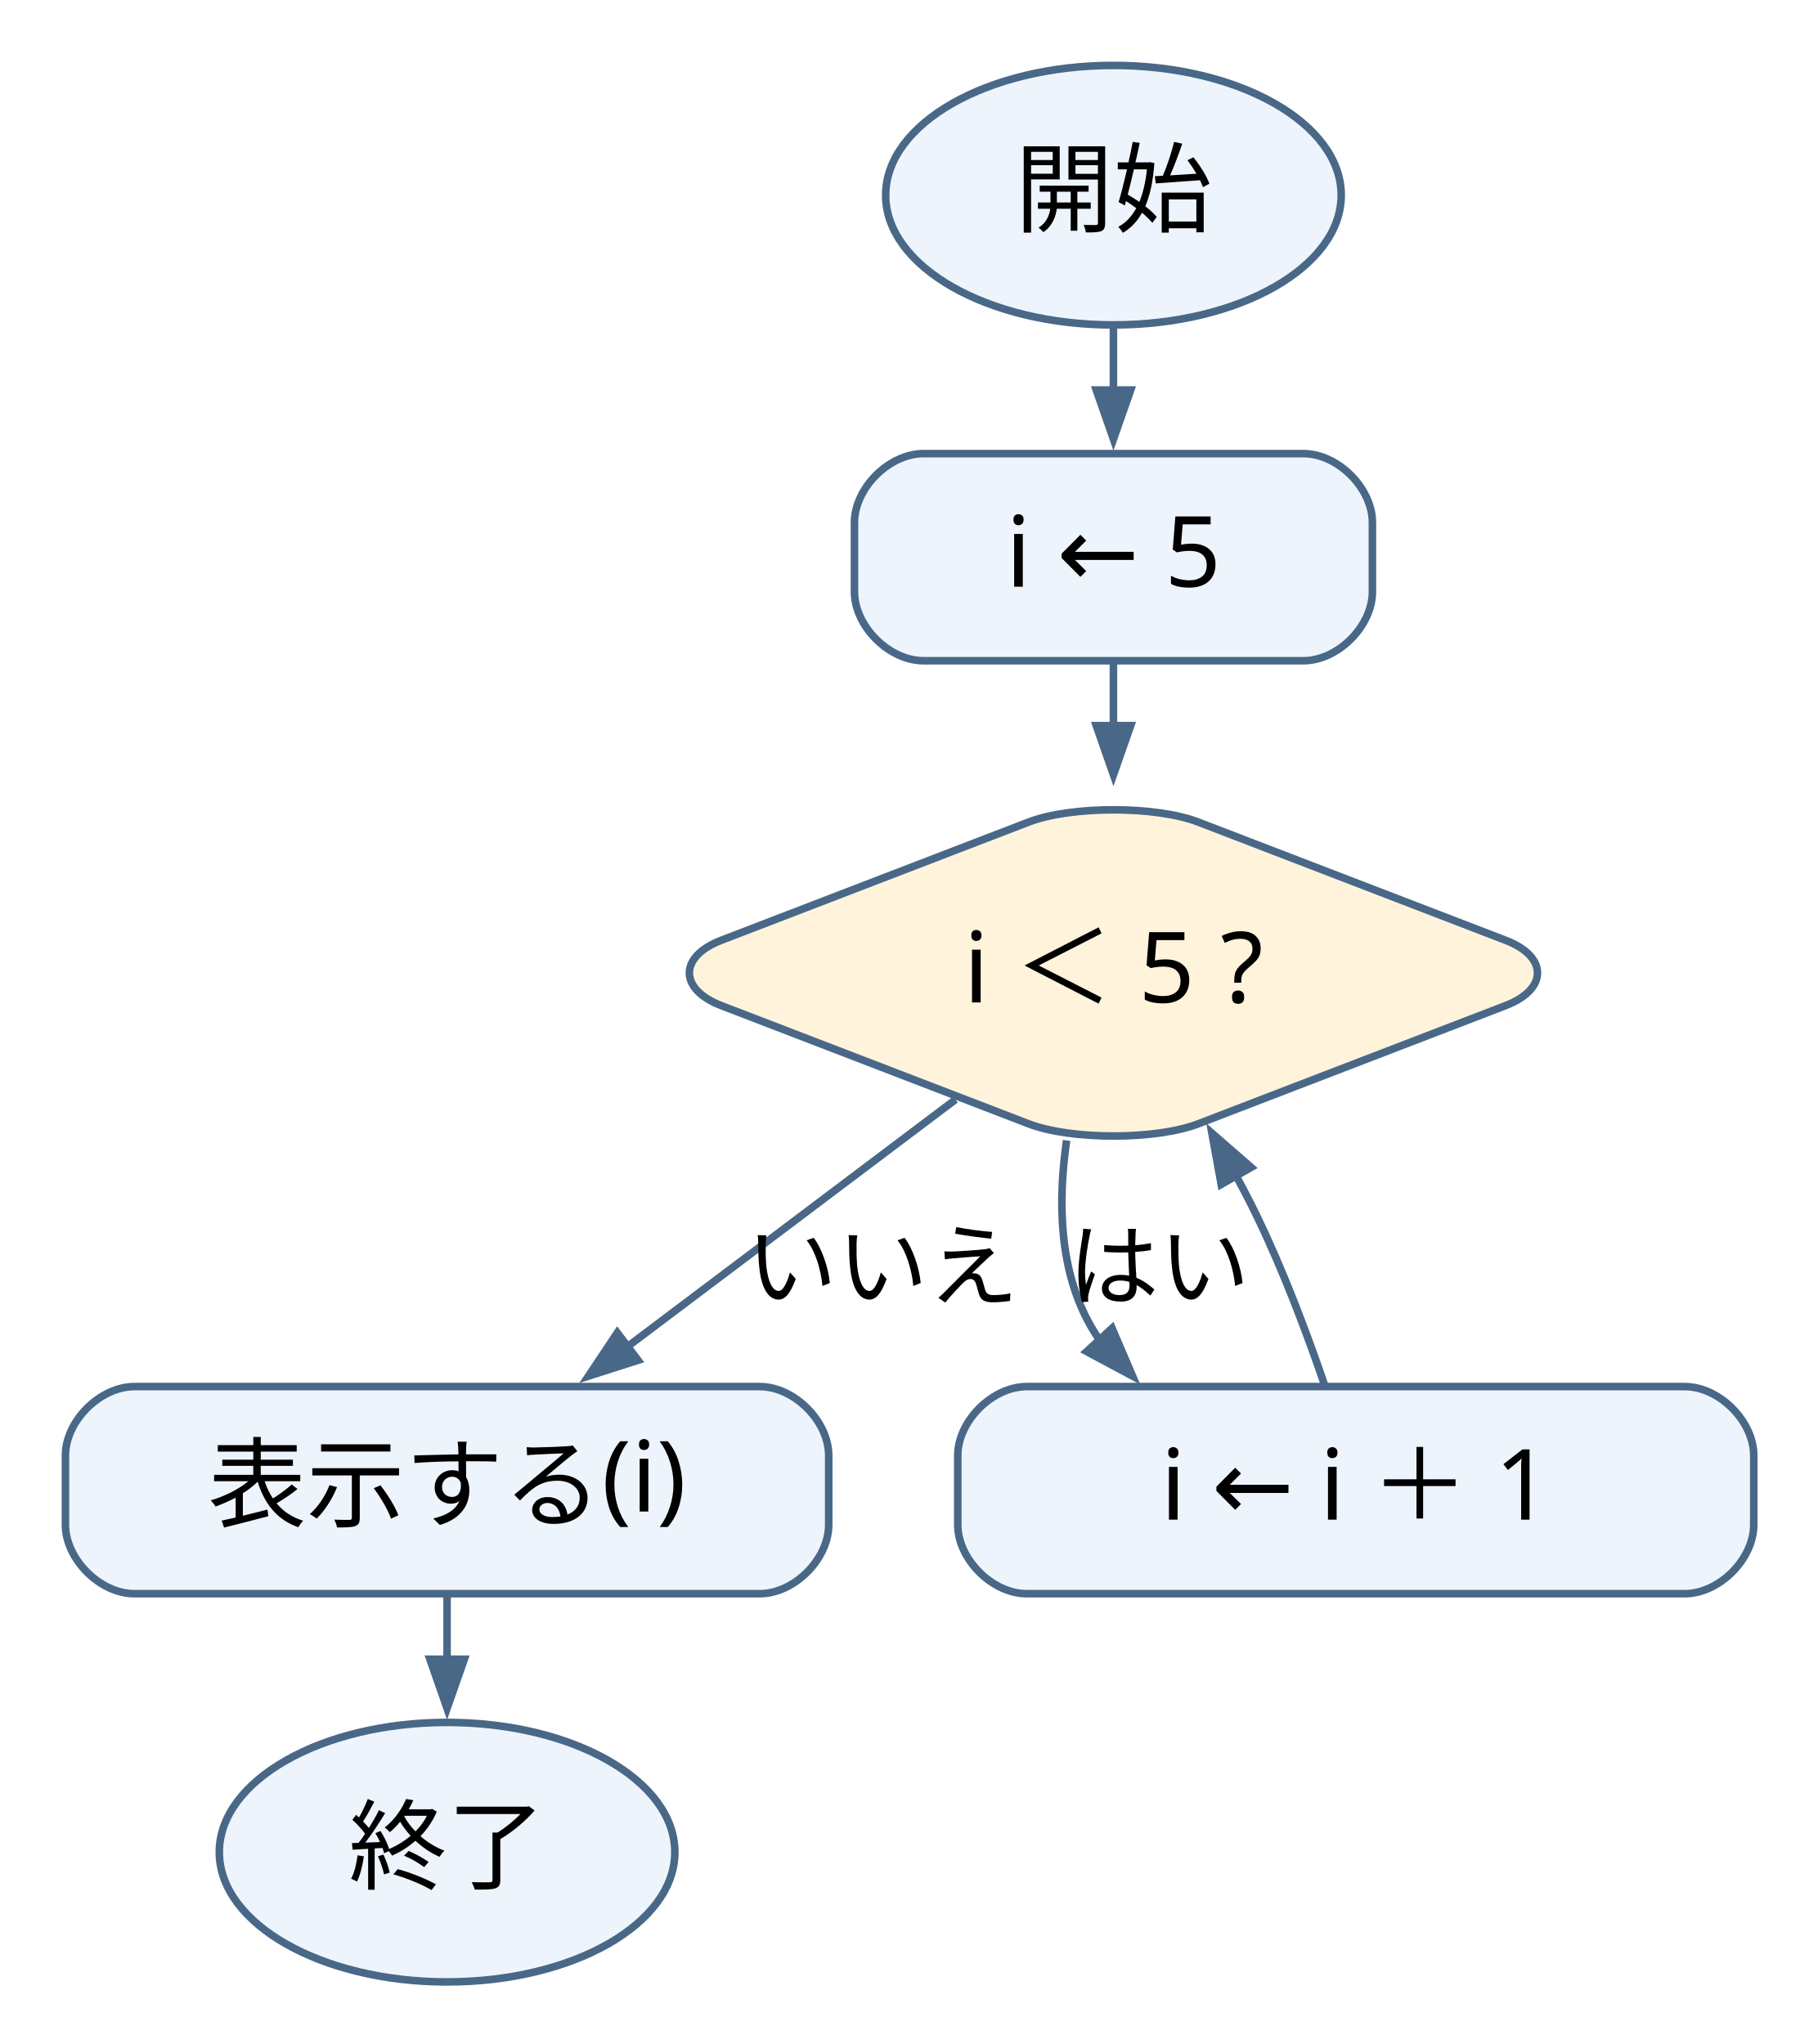
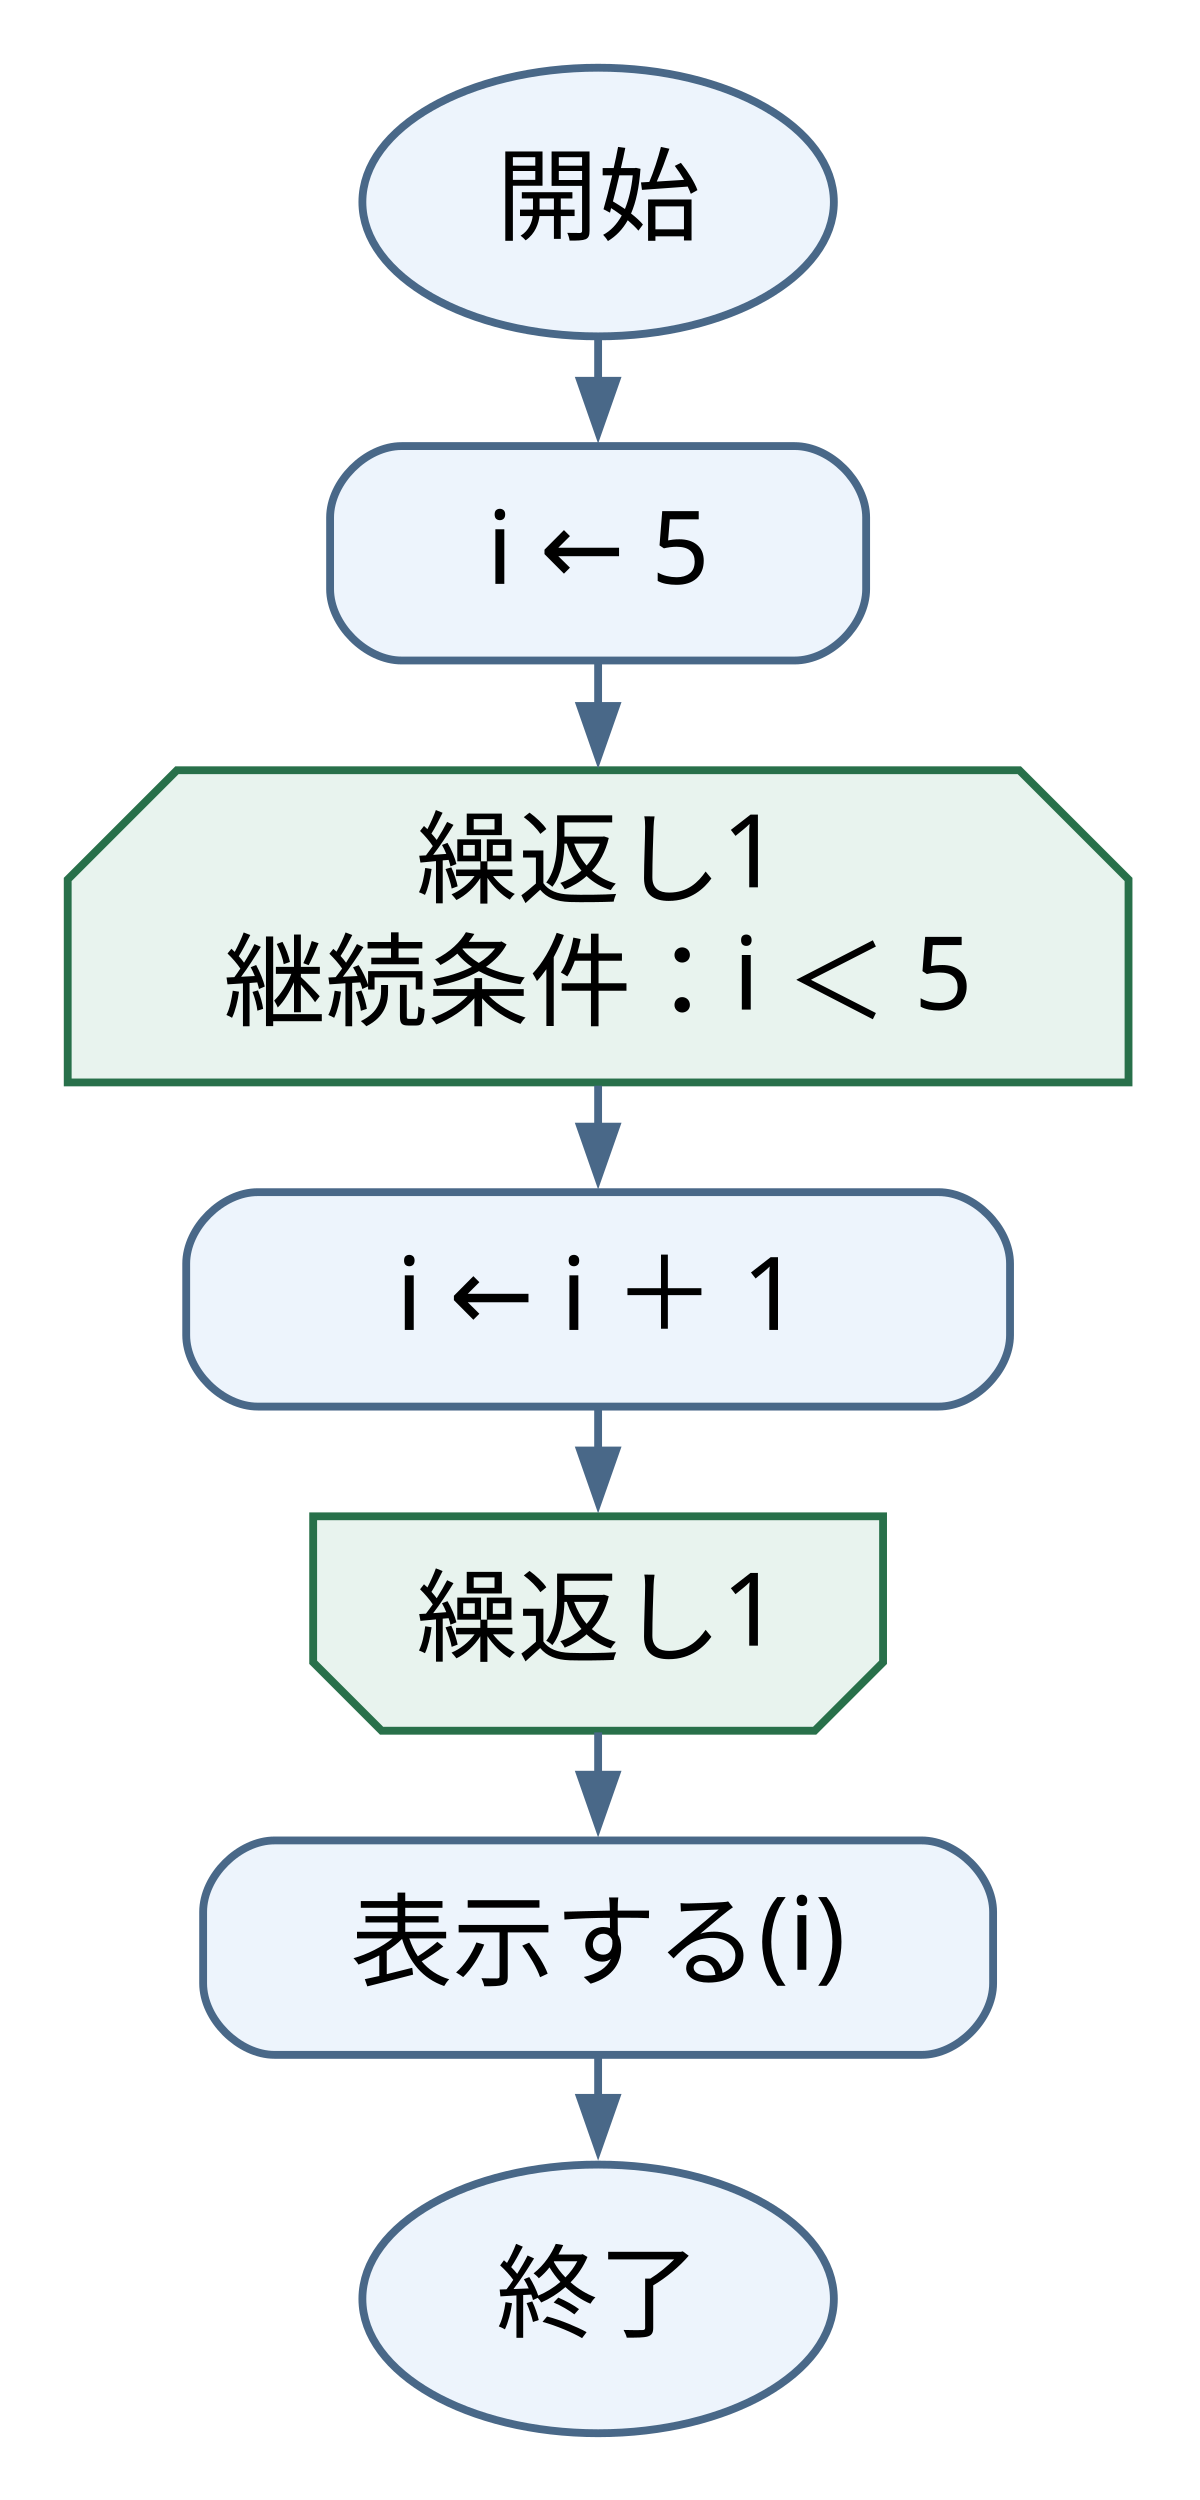
- <svg xmlns="http://www.w3.org/2000/svg" width="240pt" height="270pt" viewBox="0.00 0.00 240.00 270.00">
-   <g id="graph0" class="graph" transform="scale(1 1) rotate(0) translate(8.64 261.8)">
+ <svg xmlns="http://www.w3.org/2000/svg" width="153pt" height="319pt" viewBox="0.00 0.00 153.00 319.00">
+   <g id="graph0" class="graph" transform="scale(1 1) rotate(0) translate(8.64 310.48)">
    <g id="node1" class="node">
-       <ellipse fill="#edf4fc" stroke="#496888" cx="50.4" cy="-17.14" rx="30.08" ry="17.14" />
-       <text xml:space="preserve" text-anchor="middle" x="50.4" y="-13.24" font-family="Meiryo" font-size="13.00">終了</text>
+       <ellipse fill="#edf4fc" stroke="#496888" cx="67.68" cy="-17.14" rx="30.08" ry="17.14" />
+       <text xml:space="preserve" text-anchor="middle" x="67.68" y="-13.24" font-family="Meiryo" font-size="13.00">終了</text>
    </g>
    <g id="node2" class="node">
-       <path fill="#edf4fc" stroke="#496888" d="M91.68,-78.64C91.68,-78.64 9.12,-78.64 9.12,-78.64 4.56,-78.64 0,-74.08 0,-69.52 0,-69.52 0,-60.4 0,-60.4 0,-55.84 4.56,-51.28 9.12,-51.28 9.12,-51.28 91.68,-51.28 91.68,-51.28 96.24,-51.28 100.8,-55.84 100.8,-60.4 100.8,-60.4 100.8,-69.52 100.8,-69.52 100.8,-74.08 96.24,-78.64 91.68,-78.64" />
-       <text xml:space="preserve" text-anchor="middle" x="50.4" y="-61.06" font-family="Meiryo" font-size="13.00">表示する(i)</text>
+       <path fill="#edf4fc" stroke="#496888" d="M108.96,-75.64C108.96,-75.64 26.4,-75.64 26.4,-75.64 21.84,-75.64 17.28,-71.08 17.28,-66.52 17.28,-66.52 17.28,-57.4 17.28,-57.4 17.28,-52.84 21.84,-48.28 26.4,-48.28 26.4,-48.28 108.96,-48.28 108.96,-48.28 113.52,-48.28 118.08,-52.84 118.08,-57.4 118.08,-57.4 118.08,-66.52 118.08,-66.52 118.08,-71.08 113.52,-75.64 108.96,-75.64" />
+       <text xml:space="preserve" text-anchor="middle" x="67.68" y="-58.06" font-family="Meiryo" font-size="13.00">表示する(i)</text>
    </g>
    <g id="edge1" class="edge">
-       <path fill="none" stroke="#496888" d="M50.4,-50.95C50.4,-48.25 50.4,-45.33 50.4,-42.37" />
-       <polygon fill="#496888" stroke="#496888" points="52.68,-42.63 50.4,-36.13 48.13,-42.63 52.68,-42.63" />
+       <path fill="none" stroke="#496888" d="M67.68,-47.88C67.68,-46.2 67.68,-44.44 67.68,-42.65" />
+       <polygon fill="#496888" stroke="#496888" points="69.96,-42.79 67.68,-36.29 65.41,-42.79 69.96,-42.79" />
    </g>
-     <g id="node3" class="node">
-       <path fill="#fff3db" stroke="#496888" d="M127.2,-153.21C127.2,-153.21 86.6,-137.59 86.6,-137.59 81,-135.44 81,-131.13 86.6,-128.97 86.6,-128.97 127.2,-113.35 127.2,-113.35 132.8,-111.2 144,-111.2 149.6,-113.35 149.6,-113.35 190.2,-128.97 190.2,-128.97 195.8,-131.13 195.8,-135.44 190.2,-137.59 190.2,-137.59 149.6,-153.21 149.6,-153.21 144,-155.37 132.8,-155.37 127.2,-153.21" />
-       <text xml:space="preserve" text-anchor="middle" x="138.4" y="-129.38" font-family="Meiryo" font-size="13.00">i ＜ 5 ?</text>
+     <g id="node3" class="node loopend">
+       <polygon fill="#e8f3ee" stroke="#28704a" points="31.32,-117.00 104.04,-117.00 104.04,-98.37 95.31,-89.64 40.05,-89.64 31.32,-98.37" />
+       <text xml:space="preserve" text-anchor="middle" x="67.68" y="-99.42" font-family="Meiryo" font-size="13.00">繰返し1</text>
+     </g>
+     <g id="edge2" class="edge">
+       <path fill="none" stroke="#496888" d="M67.68,-89.43C67.68,-87.68 67.68,-85.85 67.68,-84.01" />
+       <polygon fill="#496888" stroke="#496888" points="69.96,-84.03 67.68,-77.53 65.41,-84.03 69.96,-84.03" />
+     </g>
+     <g id="node4" class="node">
+       <path fill="#edf4fc" stroke="#496888" d="M111.12,-158.36C111.12,-158.36 24.24,-158.36 24.24,-158.36 19.68,-158.36 15.12,-153.8 15.12,-149.24 15.12,-149.24 15.12,-140.12 15.12,-140.12 15.12,-135.56 19.68,-131 24.24,-131 24.24,-131 111.12,-131 111.12,-131 115.68,-131 120.24,-135.56 120.24,-140.12 120.24,-140.12 120.24,-149.24 120.24,-149.24 120.24,-153.8 115.68,-158.36 111.12,-158.36" />
+       <text xml:space="preserve" text-anchor="middle" x="67.68" y="-140.78" font-family="Meiryo" font-size="13.00">i ← i ＋ 1</text>
+     </g>
+     <g id="edge3" class="edge">
+       <path fill="none" stroke="#496888" d="M67.68,-130.79C67.68,-129.04 67.68,-127.21 67.68,-125.37" />
+       <polygon fill="#496888" stroke="#496888" points="69.96,-125.39 67.68,-118.89 65.41,-125.39 69.96,-125.39" />
+     </g>
+     <g id="node5" class="node loopstart">
+       <polygon fill="#e8f3ee" stroke="#28704a" points="0.00,-172.36 0.00,-198.26 13.94,-212.20 121.42,-212.20 135.36,-198.26 135.36,-172.36" />
+       <text xml:space="preserve" text-anchor="middle" x="67.68" y="-196.18" font-family="Meiryo" font-size="13.00">繰返し1</text>
+       <text xml:space="preserve" text-anchor="middle" x="67.68" y="-180.58" font-family="Meiryo" font-size="13.00">継続条件：i ＜ 5</text>
    </g>
    <g id="edge4" class="edge">
-       <path fill="none" stroke="#496888" d="M117.55,-116.56C104.53,-106.75 87.74,-94.1 74.2,-83.9" />
-       <polygon fill="#496888" stroke="#496888" points="75.62,-82.12 69.06,-80.02 72.88,-85.75 75.62,-82.12" />
-       <text xml:space="preserve" text-anchor="middle" x="107.9" y="-90.24" font-family="Meiryo" font-size="12.00">いいえ</text>
+       <path fill="none" stroke="#496888" d="M67.68,-171.94C67.68,-170.13 67.68,-168.28 67.68,-166.46" />
+       <polygon fill="#496888" stroke="#496888" points="69.96,-166.72 67.68,-160.22 65.41,-166.72 69.96,-166.72" />
    </g>
-     <g id="node4" class="node">
-       <path fill="#edf4fc" stroke="#496888" d="M213.84,-78.64C213.84,-78.64 126.96,-78.64 126.96,-78.64 122.4,-78.64 117.84,-74.08 117.84,-69.52 117.84,-69.52 117.84,-60.4 117.84,-60.4 117.84,-55.84 122.4,-51.28 126.96,-51.28 126.96,-51.28 213.84,-51.28 213.84,-51.28 218.4,-51.28 222.96,-55.84 222.96,-60.4 222.96,-60.4 222.96,-69.52 222.96,-69.52 222.96,-74.08 218.4,-78.64 213.84,-78.64" />
-       <text xml:space="preserve" text-anchor="middle" x="170.4" y="-61.06" font-family="Meiryo" font-size="13.00">i ← i ＋ 1</text>
-     </g>
-     <g id="edge3" class="edge">
-       <path fill="none" stroke="#496888" d="M132.22,-111.16C131.03,-103.03 131.23,-93.95 135.4,-86.64 135.77,-86 136.16,-85.37 136.59,-84.76" />
-       <polygon fill="#496888" stroke="#496888" points="138.22,-86.35 140.93,-80.02 134.86,-83.27 138.22,-86.35" />
-       <text xml:space="preserve" text-anchor="middle" x="144.4" y="-90.24" font-family="Meiryo" font-size="12.00">はい</text>
-     </g>
-     <g id="edge2" class="edge">
-       <path fill="none" stroke="#496888" d="M166.28,-78.87C163.97,-85.61 160.85,-93.91 157.4,-101.04 156.53,-102.84 155.58,-104.67 154.6,-106.5" />
-       <polygon fill="#496888" stroke="#496888" points="152.63,-105.35 151.4,-112.12 156.59,-107.6 152.63,-105.35" />
-     </g>
-     <g id="node5" class="node">
-       <path fill="#edf4fc" stroke="#496888" d="M163.48,-201.88C163.48,-201.88 113.32,-201.88 113.32,-201.88 108.76,-201.88 104.2,-197.32 104.2,-192.76 104.2,-192.76 104.2,-183.64 104.2,-183.64 104.2,-179.08 108.76,-174.52 113.32,-174.52 113.32,-174.52 163.48,-174.52 163.48,-174.52 168.04,-174.52 172.6,-179.08 172.6,-183.64 172.6,-183.64 172.6,-192.76 172.6,-192.76 172.6,-197.32 168.04,-201.88 163.48,-201.88" />
-       <text xml:space="preserve" text-anchor="middle" x="138.4" y="-184.3" font-family="Meiryo" font-size="13.00">i ← 5</text>
+     <g id="node6" class="node">
+       <path fill="#edf4fc" stroke="#496888" d="M92.76,-253.56C92.76,-253.56 42.6,-253.56 42.6,-253.56 38.04,-253.56 33.48,-249 33.48,-244.44 33.48,-244.44 33.48,-235.32 33.48,-235.32 33.48,-230.76 38.04,-226.2 42.6,-226.2 42.6,-226.2 92.76,-226.2 92.76,-226.2 97.32,-226.2 101.88,-230.76 101.88,-235.32 101.88,-235.32 101.88,-244.44 101.88,-244.44 101.88,-249 97.32,-253.56 92.76,-253.56" />
+       <text xml:space="preserve" text-anchor="middle" x="67.68" y="-235.98" font-family="Meiryo" font-size="13.00">i ← 5</text>
    </g>
    <g id="edge5" class="edge">
-       <path fill="none" stroke="#496888" d="M138.4,-174.12C138.4,-171.52 138.4,-168.68 138.4,-165.76" />
-       <polygon fill="#496888" stroke="#496888" points="140.68,-165.95 138.4,-159.45 136.13,-165.95 140.68,-165.95" />
+       <path fill="none" stroke="#496888" d="M67.68,-225.94C67.68,-224.09 67.68,-222.14 67.68,-220.15" />
+       <polygon fill="#496888" stroke="#496888" points="69.96,-220.4 67.68,-213.9 65.41,-220.4 69.96,-220.4" />
    </g>
-     <g id="node6" class="node">
-       <ellipse fill="#edf4fc" stroke="#496888" cx="138.4" cy="-236.02" rx="30.08" ry="17.14" />
-       <text xml:space="preserve" text-anchor="middle" x="138.4" y="-232.12" font-family="Meiryo" font-size="13.00">開始</text>
+     <g id="node7" class="node">
+       <ellipse fill="#edf4fc" stroke="#496888" cx="67.68" cy="-284.7" rx="30.08" ry="17.14" />
+       <text xml:space="preserve" text-anchor="middle" x="67.68" y="-280.8" font-family="Meiryo" font-size="13.00">開始</text>
    </g>
    <g id="edge6" class="edge">
-       <path fill="none" stroke="#496888" d="M138.4,-218.48C138.4,-215.81 138.4,-213.02 138.4,-210.27" />
-       <polygon fill="#496888" stroke="#496888" points="140.68,-210.28 138.4,-203.78 136.13,-210.28 140.68,-210.28" />
+       <path fill="none" stroke="#496888" d="M67.68,-267.27C67.68,-265.47 67.68,-263.62 67.68,-261.77" />
+       <polygon fill="#496888" stroke="#496888" points="69.96,-261.89 67.68,-255.39 65.41,-261.89 69.96,-261.89" />
    </g>
  </g>
</svg>
